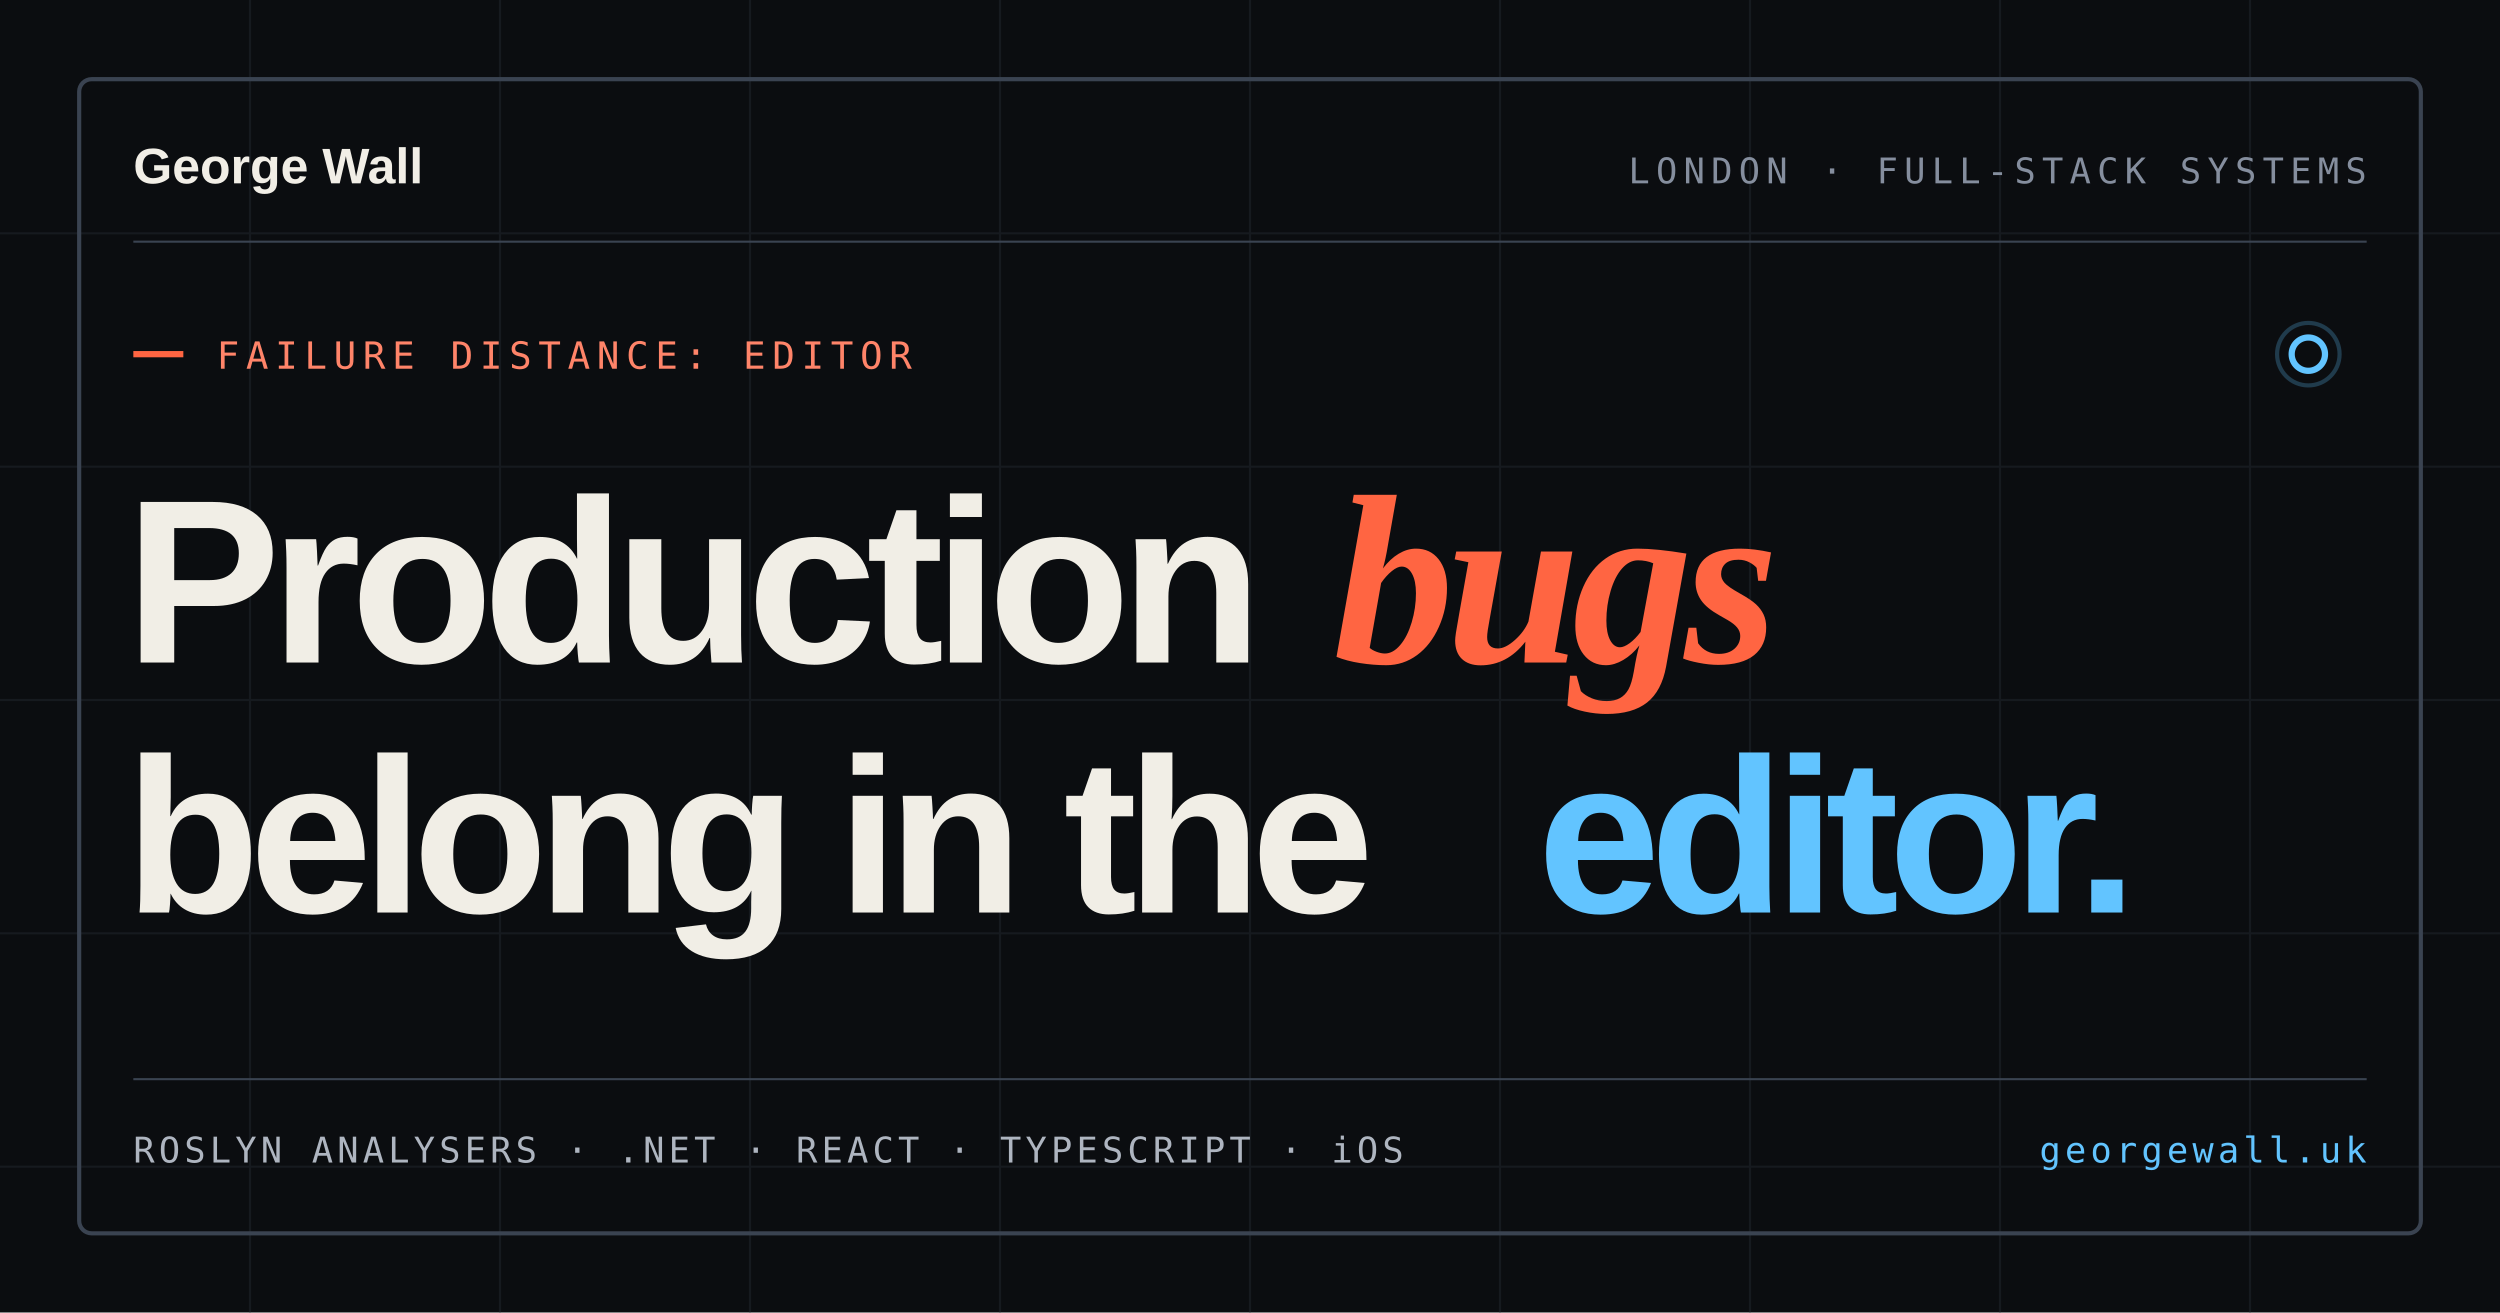
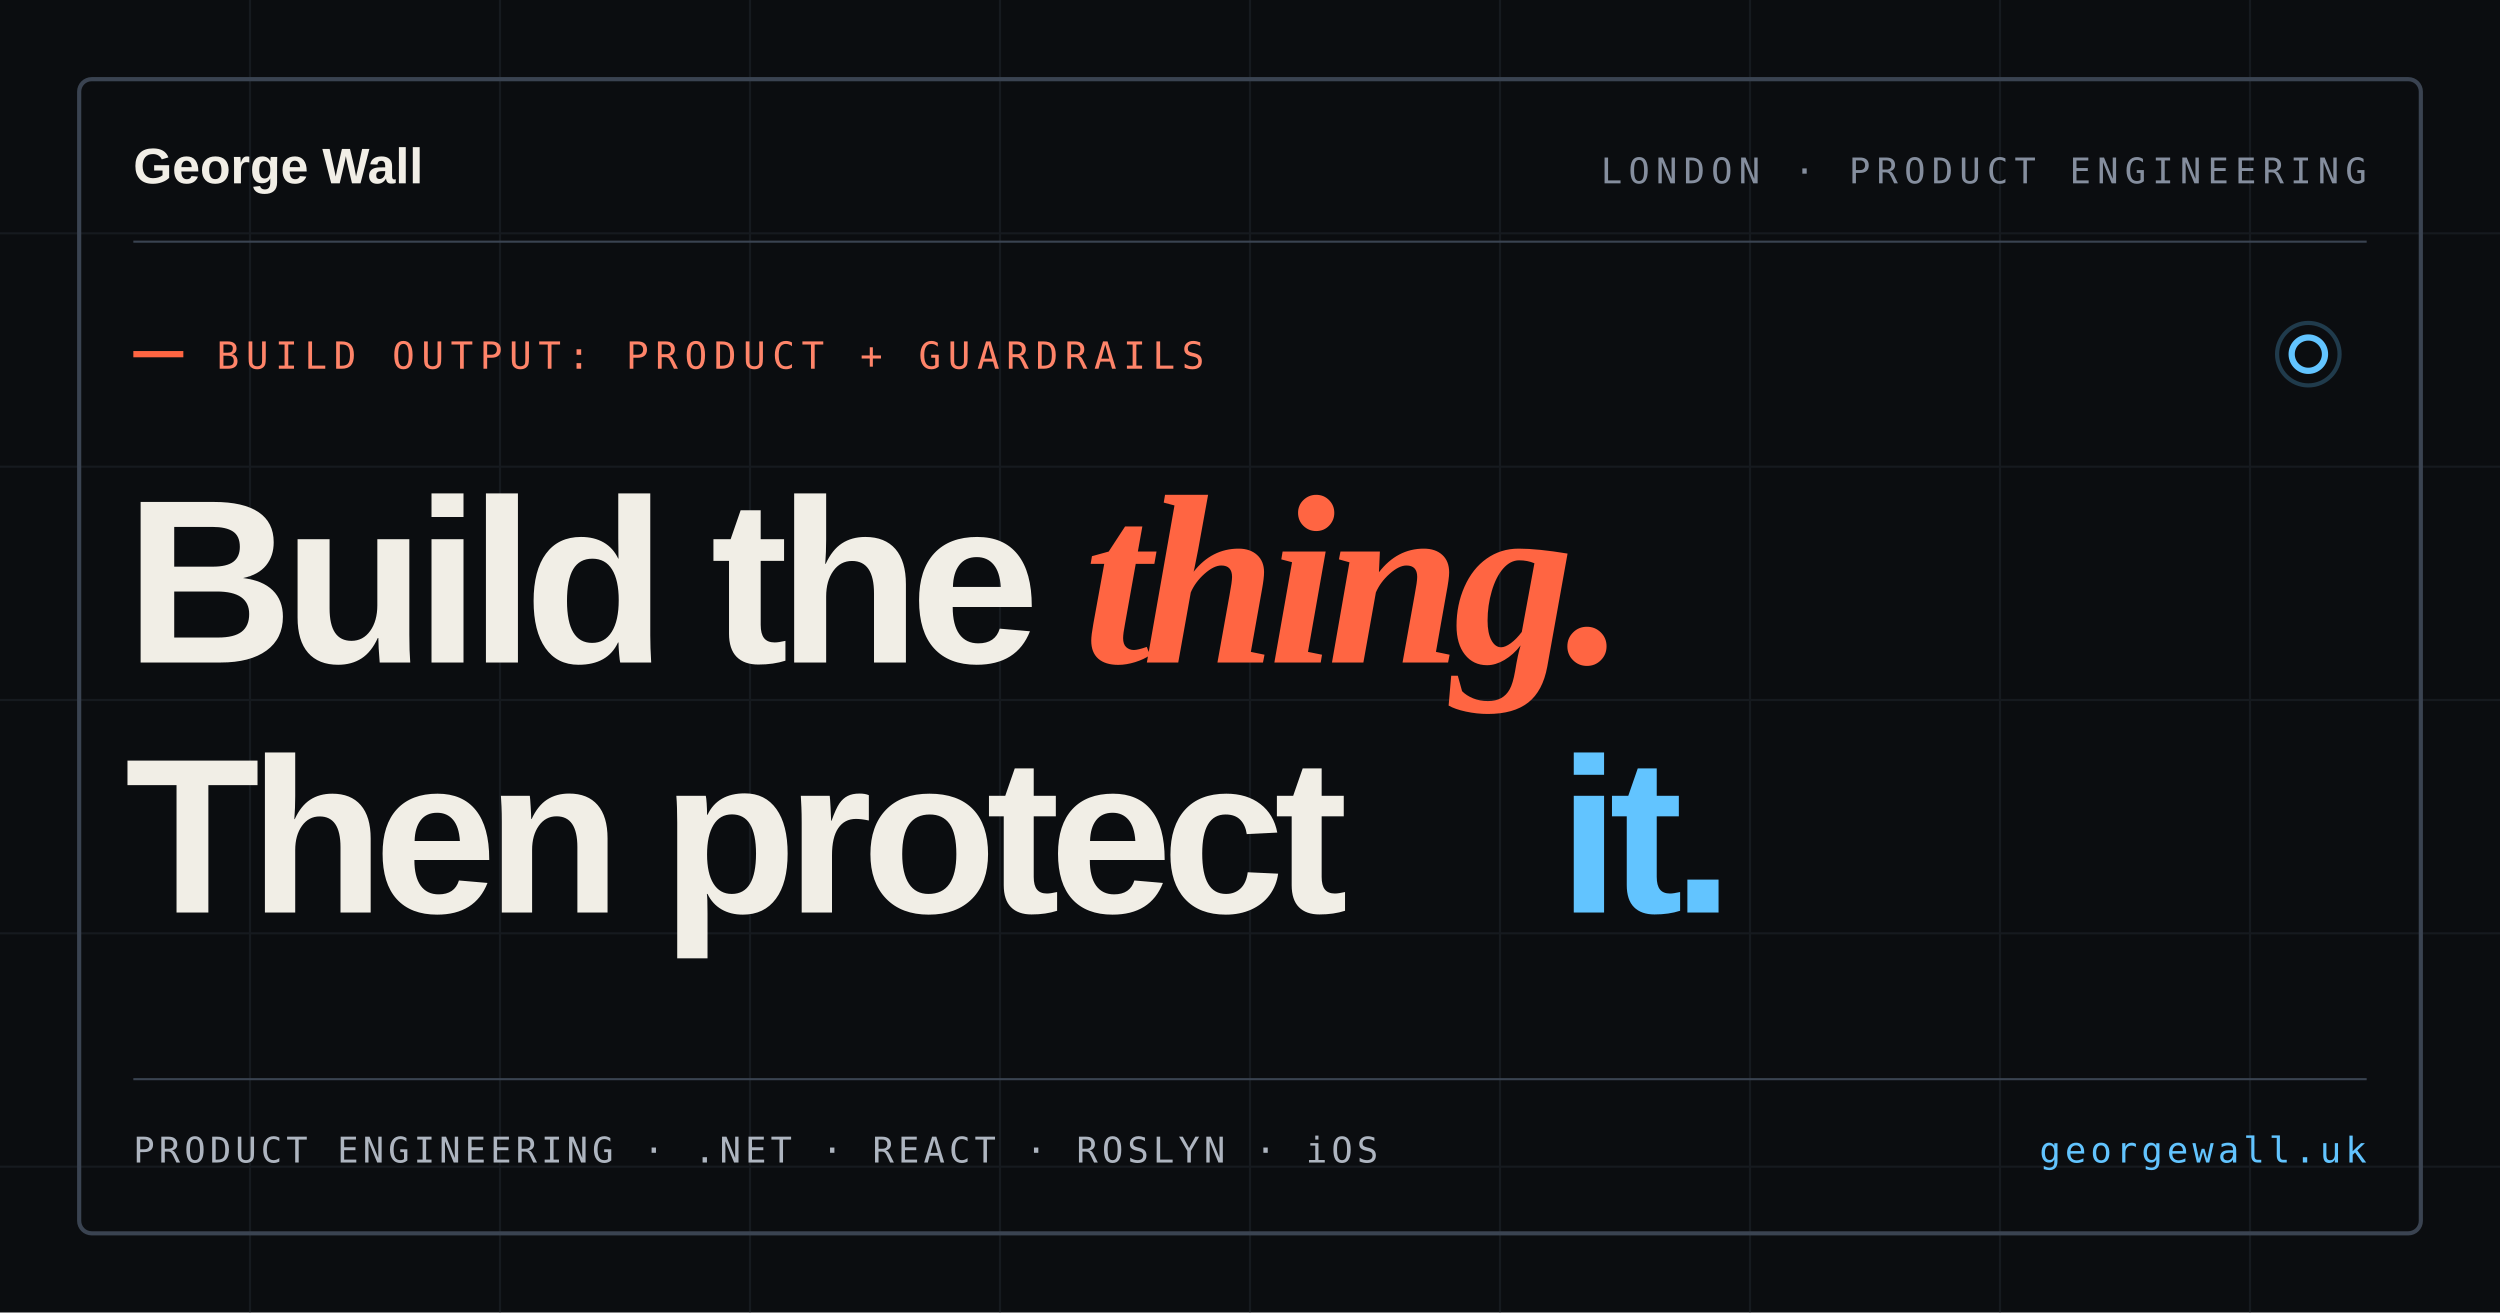
<svg xmlns="http://www.w3.org/2000/svg" width="1200" height="630" viewBox="0 0 1200 630">
  <rect width="1200" height="630" fill="#0b0d10" />
  <g opacity="0.42" stroke="#252b35" stroke-width="1">
    <path d="M0 112H1200M0 224H1200M0 336H1200M0 448H1200M0 560H1200" />
    <path d="M120 0V630M240 0V630M360 0V630M480 0V630M600 0V630M720 0V630M840 0V630M960 0V630M1080 0V630" />
  </g>
  <rect x="38" y="38" width="1124" height="554" rx="6" fill="none" stroke="#3a4351" stroke-width="2" />
  <text x="64" y="88" font-family="Arial,sans-serif" font-weight="700" font-size="24" fill="#f1eee6">
    George Wall
  </text>
  <text x="1136" y="88" text-anchor="end" font-family="'JetBrains Mono','SF Mono',monospace" font-size="17" letter-spacing="3" fill="#858e9e">
-     LONDON · FULL-STACK SYSTEMS
+     LONDON · PRODUCT ENGINEERING
  </text>
  <line x1="64" y1="116" x2="1136" y2="116" stroke="#3a4351" stroke-width="1" />
  <line x1="64" y1="170" x2="88" y2="170" stroke="#ff6542" stroke-width="3" />
  <text x="104" y="177" font-family="'JetBrains Mono','SF Mono',monospace" font-size="18" letter-spacing="3.2" fill="#ff8469">
-     FAILURE DISTANCE: EDITOR
+     BUILD OUTPUT: PRODUCT + GUARDRAILS
  </text>
  <circle cx="1108" cy="170" r="8" fill="none" stroke="#62c4ff" stroke-width="3" />
  <circle cx="1108" cy="170" r="15" fill="none" stroke="#62c4ff" stroke-opacity="0.25" stroke-width="2" />
  <text x="60" y="318" font-family="Arial,sans-serif" font-weight="800" font-size="112" letter-spacing="-5" fill="#f1eee6">
-     Production
+     Build the
  </text>
-   <text x="640" y="318" font-family="Georgia,'Times New Roman',serif" font-style="italic" font-weight="600" font-size="116" letter-spacing="-4" fill="#ff6542">
-     bugs
+   <text x="520" y="318" font-family="Georgia,'Times New Roman',serif" font-style="italic" font-weight="600" font-size="116" letter-spacing="-4" fill="#ff6542">
+     thing.
  </text>
  <text x="60" y="438" font-family="Arial,sans-serif" font-weight="800" font-size="106" letter-spacing="-5" fill="#f1eee6">
-     belong in the
+     Then protect
  </text>
-   <text x="738" y="438" font-family="Arial,sans-serif" font-weight="800" font-size="106" letter-spacing="-5" fill="#62c4ff">
-     editor.
+   <text x="748" y="438" font-family="Arial,sans-serif" font-weight="800" font-size="106" letter-spacing="-5" fill="#62c4ff">
+     it.
  </text>
  <line x1="64" y1="518" x2="1136" y2="518" stroke="#3a4351" stroke-width="1" />
  <text x="64" y="558" font-family="'JetBrains Mono','SF Mono',monospace" font-size="17" letter-spacing="2" fill="#aeb5c0">
-     ROSLYN ANALYSERS · .NET · REACT · TYPESCRIPT · iOS
+     PRODUCT ENGINEERING · .NET · REACT · ROSLYN · iOS
  </text>
  <text x="1136" y="558" text-anchor="end" font-family="'JetBrains Mono','SF Mono',monospace" font-size="17" letter-spacing="2" fill="#62c4ff">
    georgewall.uk
  </text>
</svg>
